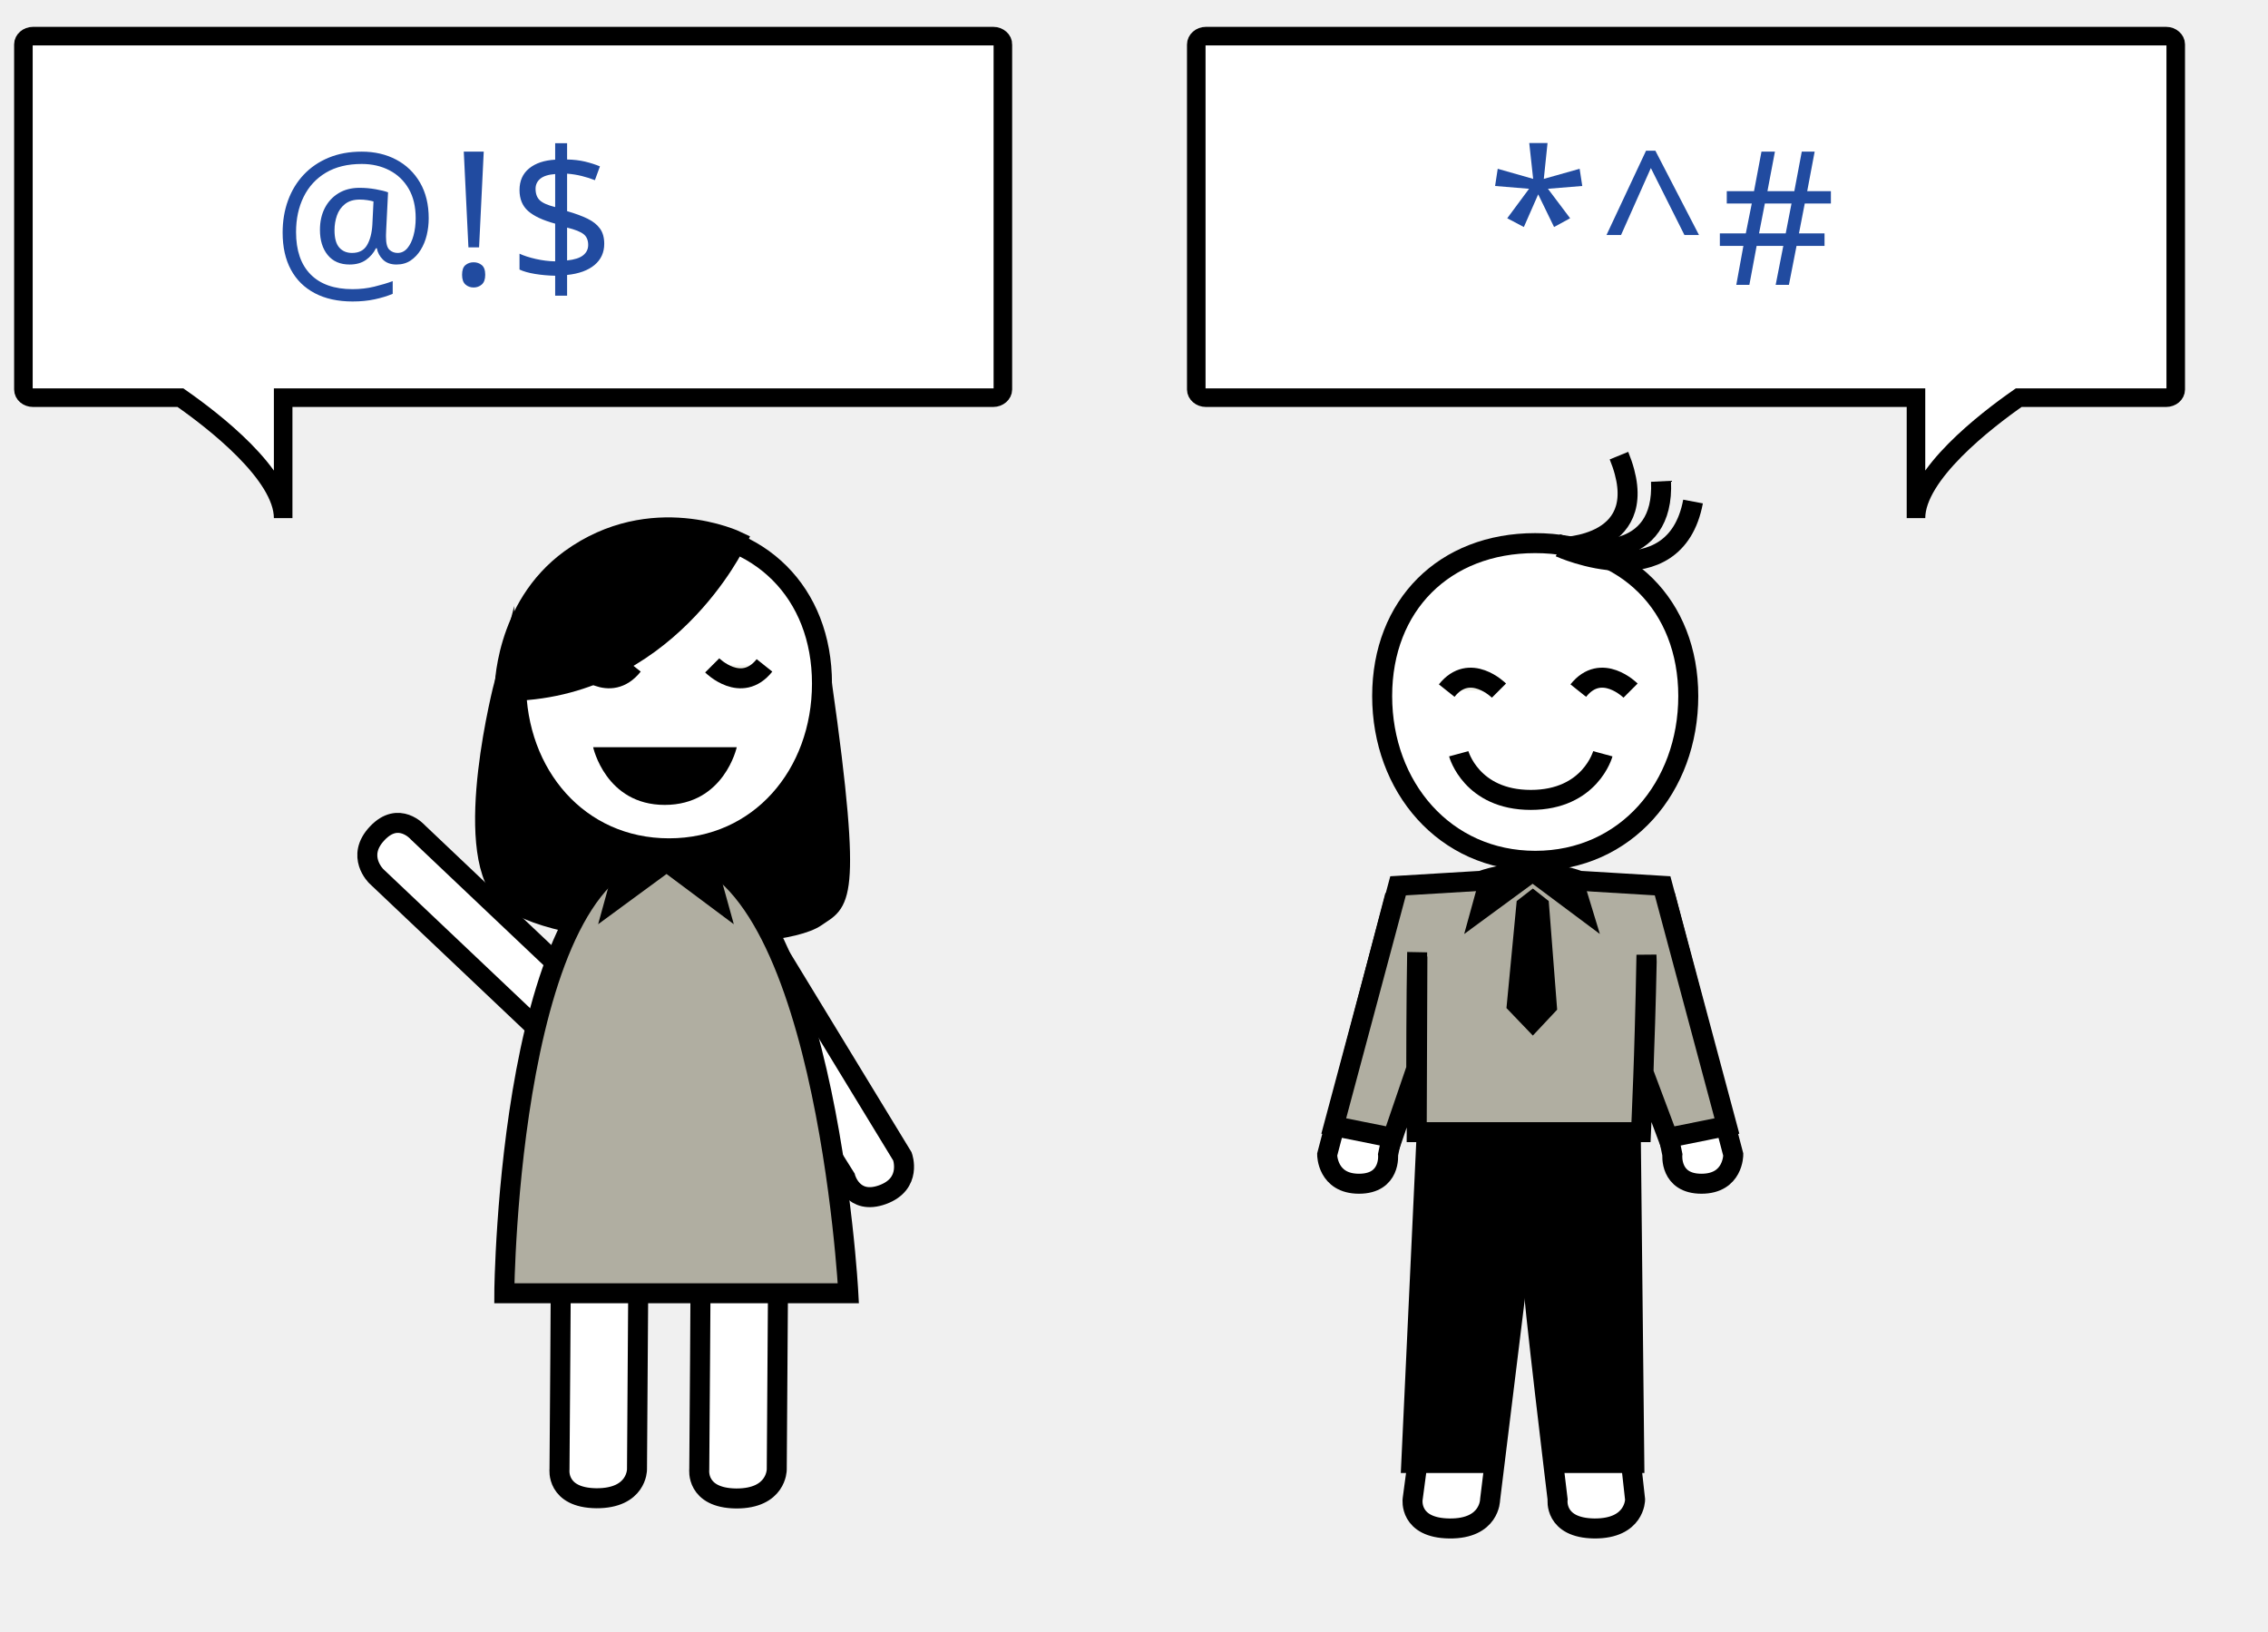
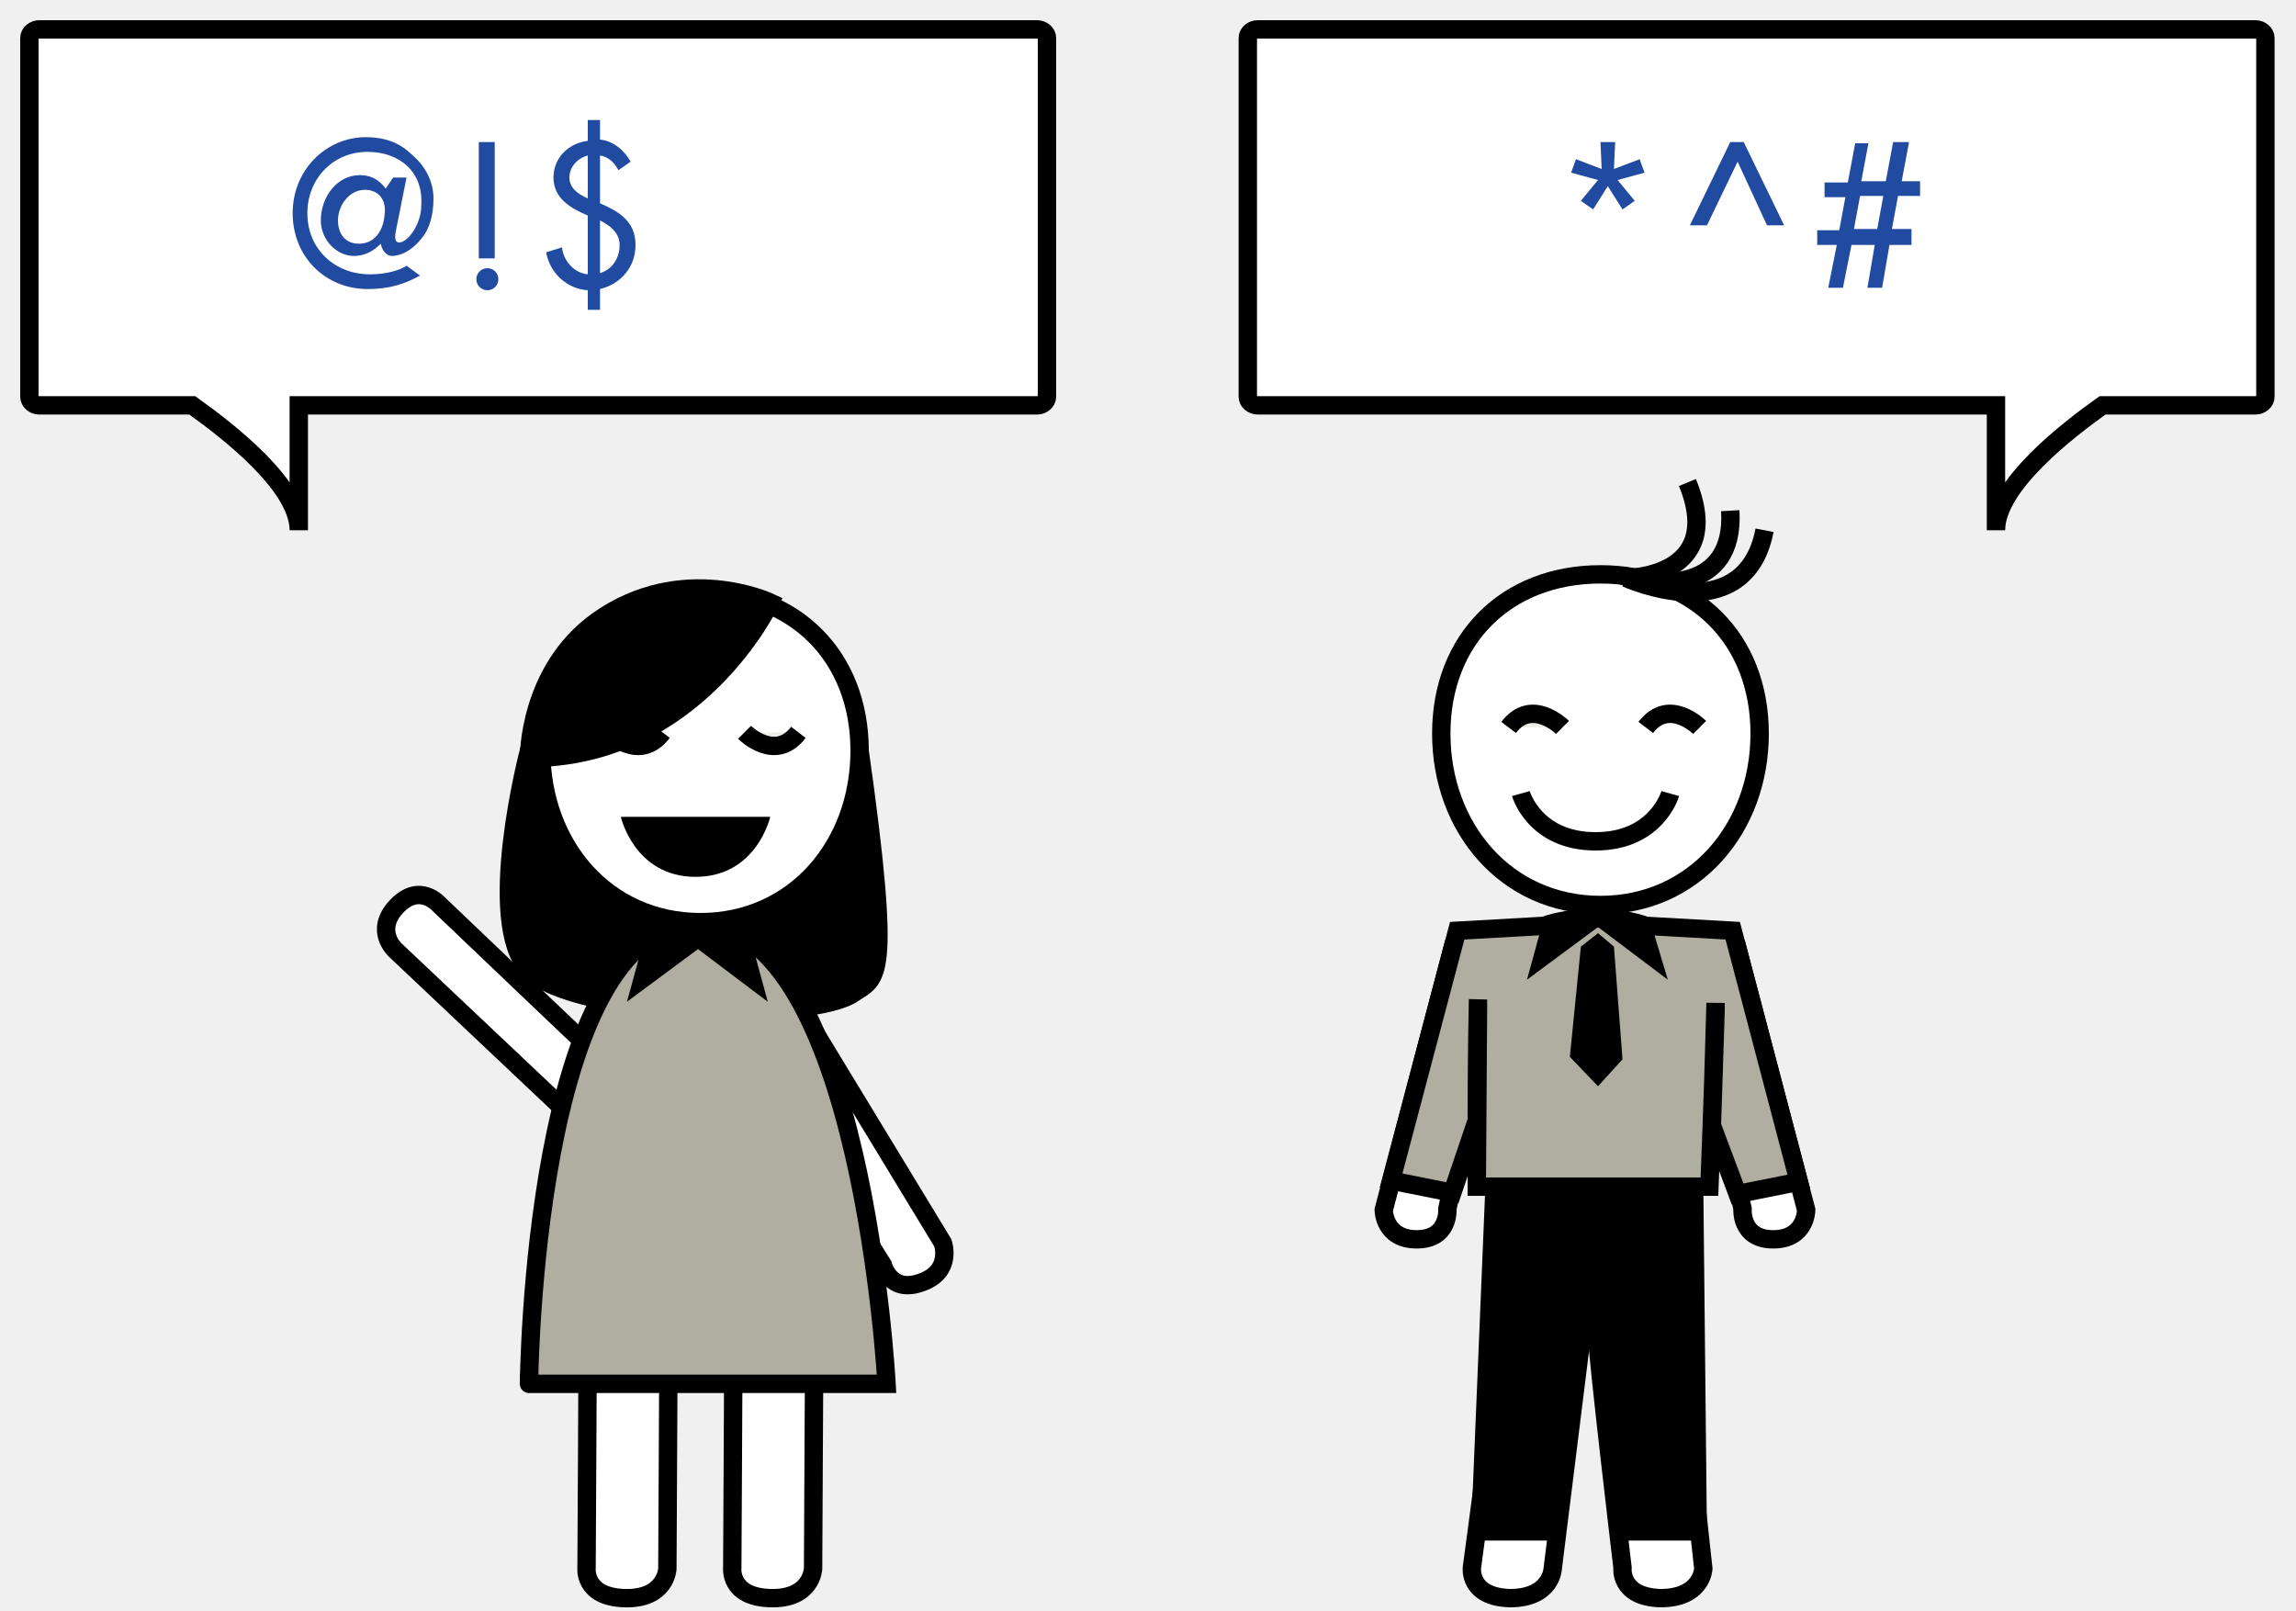
- <svg xmlns="http://www.w3.org/2000/svg" version="1.1" id="Layer_1" x="0px" y="0px" viewBox="0 0 998 718" enable-background="new 0 0 998 718" xml:space="preserve">
-   <g>
-     <path fill="#FFFFFF" stroke="#000000" stroke-width="8.798" stroke-miterlimit="10" d="M632.3,397.4c0,8.6-21.5,110.7-21.5,110.7   s1.3,12.8-12.8,12.8c-14,0-14-12.8-14-12.8l29-110.7H632.3z" />
-     <path fill="#FFFFFF" stroke="#000000" stroke-width="8.798" stroke-miterlimit="10" d="M714.5,397.4c0,8.6,21.4,110.7,21.4,110.7   s-1.3,12.8,12.8,12.8c14.1,0,14-12.8,14-12.8l-29.1-110.7H714.5z" />
-     <path fill="#B0AEA1" stroke="#000000" stroke-width="8.798" stroke-miterlimit="10" d="M623.7,420.9l-0.3,77.3h98.7   c0,0,1.8-39.2,2.5-74.9l-0.1-3.1c-0.3,20.1-1.3,51.7-1.3,51.7l10.8,28.8l25.9-5.2l-28.3-105.7l-36.6-2.2   c-5.8-2.1-12.5-3.3-20.5-3.3h-2.2c-7.8,0-14.6,1.2-20.5,3.3l-36.6,2.2l-28.3,105.7l25.9,5.2l10.4-30.4c0,0,0-30.1,0.4-51.3" />
-     <path fill="#FFFFFF" stroke="#000000" stroke-width="8.798" stroke-miterlimit="10" d="M313.4,421.9c3,8,58.6,96.3,58.6,96.3   s3.2,12.3,16.4,7.5c13.1-4.8,8.7-16.8,8.7-16.8l-58.6-96.2L313.4,421.9z" />
-     <path stroke="#000000" stroke-width="8.798" stroke-miterlimit="10" d="M221.9,300.8c0,0-19,72.5,0,92.8   c19,20.4,119.9,22.1,137.3,9.8c9.7-6.9,16.5-3.9,2.5-102.5H221.9V300.8z" />
-     <path fill="#FFFFFF" stroke="#000000" stroke-width="8.798" stroke-miterlimit="10" d="M361.7,300.8c0,40-27.4,72.5-67.3,72.5   s-67.3-32.5-67.3-72.5s27.4-67.3,67.3-67.3S361.7,260.8,361.7,300.8z" />
-     <path stroke="#000000" stroke-width="8.798" stroke-miterlimit="10" d="M324.2,238.1c0,0-31,66-102.2,66c0,0-0.4-36.6,29-58   C286.8,220.2,324.2,238.1,324.2,238.1z" />
-     <path d="M261,328.8h63.2c0,0-5.5,25.4-31.7,25.4C266.5,354.2,261,328.8,261,328.8z" />
-     <path fill="#FFFFFF" stroke="#000000" stroke-width="8.798" stroke-miterlimit="10" d="M258.4,436.9c-6.3-5.9-74.5-70.6-74.5-70.6   s-8.4-9.7-17.9,0.4c-9.6,10.1-0.4,18.9-0.4,18.9l74.5,70.6L258.4,436.9z" />
-     <path fill="#FFFFFF" stroke="#000000" stroke-width="8.798" stroke-miterlimit="10" d="M246.9,543.9c0,8.6-0.7,102.6-0.7,102.6   s-1.6,12.6,16.2,12.8c17.9,0.1,17.9-12.6,17.9-12.6L281,544L246.9,543.9z" />
-     <path fill="#FFFFFF" stroke="#000000" stroke-width="8.798" stroke-miterlimit="10" d="M308.4,544c0,8.6-0.7,102.6-0.7,102.6   s-1.6,12.6,16.2,12.8c17.9,0.1,17.9-12.7,17.9-12.7l0.7-102.6L308.4,544z" />
-     <path fill="#B0AEA1" stroke="#000000" stroke-width="8.798" stroke-miterlimit="10" d="M293.4,374c69.6,0,79.9,195.1,79.9,195.1   H221.9C221.9,569,223.7,374,293.4,374z" />
-     <path d="M270.5,380.2l-7.3,26.5l30.1-22.1l29.6,22.1l-7.9-28.5c0,0-16.8-5.7-22.6-5.7C286.7,372.7,270.5,380.2,270.5,380.2z" />
-     <path fill="#EFEFE7" stroke="#000000" stroke-width="8.798" stroke-miterlimit="10" d="M313.4,292.8c0,0,12.8,12.8,23,0" />
-     <path fill="none" stroke="#000000" stroke-width="8.798" stroke-miterlimit="10" d="M255.5,292.8c0,0,12.8,12.8,23,0" />
-     <path fill="#FFFFFF" stroke="#000000" stroke-width="8.798" stroke-miterlimit="10" d="M742.9,306.3c0,40-27.4,72.5-67.3,72.5   s-67.4-32.5-67.4-72.5s27.4-67.3,67.3-67.3S742.9,266.3,742.9,306.3z" />
-     <path fill="none" stroke="#000000" stroke-width="8.798" stroke-miterlimit="10" d="M705.3,331.7c0,0-5.5,20.3-31.7,20.3   s-31.7-20.3-31.7-20.3" />
-     <path fill="#FFFFFF" stroke="#000000" stroke-width="8.798" stroke-miterlimit="10" d="M633.9,559.7c0,8.6-12.3,100.1-12.3,100.1   s-1.7,12.6,16.2,12.8s17.9-12.7,17.9-12.7L668,559.8L633.9,559.7z" />
-     <path fill="#FFFFFF" stroke="#000000" stroke-width="8.798" stroke-miterlimit="10" d="M674.3,559.7c0,8.6,11.1,100.1,11.1,100.1   s-1.7,12.6,16.2,12.8c17.9,0.1,17.9-12.7,17.9-12.7l-11.1-100.1L674.3,559.7z" />
-     <path d="M651.6,384.5l-7.3,26.5l30.1-22.1L704,411l-7.9-25.9c0,0-16.8-5.7-22.5-5.7C667.7,379.4,651.6,384.5,651.6,384.5z" />
-     <path fill="#EFEFE7" stroke="#000000" stroke-width="8.798" stroke-miterlimit="10" d="M659.6,303.9c0,0-12.8-12.8-23,0" />
-     <path fill="none" stroke="#000000" stroke-width="8.798" stroke-miterlimit="10" d="M717.5,303.9c0,0-12.8-12.8-23,0" />
-     <polygon points="623.4,498.3 722,498.3 723.6,648.2 686.2,648.2 674.5,559.7 665.4,559.7 653.8,648.2 616.4,648.2  " />
-     <path fill="none" stroke="#000000" stroke-width="8.798" stroke-miterlimit="10" d="M686.4,240.8c0,0,50.5,22.8,58.6-20.1" />
-     <path fill="none" stroke="#000000" stroke-width="8.798" stroke-miterlimit="10" d="M685,239.3c13.4,4.5,47.6,7.6,45.9-27.5" />
-     <path fill="none" stroke="#000000" stroke-width="8.798" stroke-miterlimit="10" d="M686.4,240.8c0,0,42.5,0.1,26-40.3" />
-     <polygon points="674.5,391 667.4,396.5 662.9,443.6 674.5,455.7 685.2,444.3 681.5,396.5  " />
+ <svg xmlns="http://www.w3.org/2000/svg" version="1.1" x="0px" y="0px" viewBox="0 0 187.5 131.5" enable-background="new 0 0 187.5 131.5" xml:space="preserve">
+   <g id="Layer_1">
+     <g>
+       <path fill="#FFFFFF" stroke="#000000" stroke-width="1.5" stroke-miterlimit="10" d="M122.3,77.4c0,1.7-4.1,21.3-4.1,21.3    s0.2,2.5-2.5,2.5c-2.7,0-2.7-2.4-2.7-2.4l5.6-21.3L122.3,77.4z" />
+       <path fill="#FFFFFF" stroke="#000000" stroke-width="1.5" stroke-miterlimit="10" d="M138.2,77.4c0,1.7,4.1,21.3,4.1,21.3    s-0.2,2.5,2.5,2.5c2.7,0,2.7-2.4,2.7-2.4l-5.6-21.3L138.2,77.4z" />
+       <path fill="#B0AEA1" stroke="#000000" stroke-width="1.5" stroke-miterlimit="10" d="M120.7,82l-0.1,14.9h19c0,0,0.3-7.6,0.5-14.4    l0-0.6c-0.1,3.9-0.3,10-0.3,10l2.1,5.6l5-1L141.5,76l-7.1-0.4c-1.1-0.4-2.4-0.6-3.9-0.6H130c-1.5,0-2.8,0.2-3.9,0.6l-7.1,0.4    l-5.4,20.4l5,1l2-5.9c0,0,0-5.8,0.1-9.9" />
+       <path fill="#FFFFFF" stroke="#000000" stroke-width="1.5" stroke-miterlimit="10" d="M60.8,84.7c0.6,1.6,11.3,18.6,11.3,18.6    s0.6,2.4,3.2,1.4c2.5-0.9,1.7-3.2,1.7-3.2L65.7,82.9L60.8,84.7z" />
+       <path stroke="#000000" stroke-width="1.5" stroke-miterlimit="10" d="M43.2,61.3c0,0-3.7,14,0,17.9s23.1,4.3,26.5,1.9    c1.9-1.3,3.2-0.7,0.5-19.8H43.2z" />
+       <path fill="#FFFFFF" stroke="#000000" stroke-width="1.5" stroke-miterlimit="10" d="M70.2,61.3c0,7.7-5.3,14-13,14s-13-6.3-13-14    s5.3-13,13-13S70.2,53.6,70.2,61.3z" />
+       <path stroke="#000000" stroke-width="1.5" stroke-miterlimit="10" d="M62.9,49.2c0,0-6,12.7-19.7,12.7c0,0-0.1-7.1,5.6-11.2    C55.7,45.8,62.9,49.2,62.9,49.2z" />
+       <path d="M50.7,66.7h12.2c0,0-1.1,4.9-6.1,4.9S50.7,66.7,50.7,66.7z" />
+       <path fill="#FFFFFF" stroke="#000000" stroke-width="1.5" stroke-miterlimit="10" d="M50.3,87.6C49,86.4,35.9,73.9,35.9,73.9    s-1.6-1.9-3.5,0.1c-1.9,2-0.1,3.6-0.1,3.6l14.4,13.6L50.3,87.6z" />
+       <path fill="#FFFFFF" stroke="#000000" stroke-width="1.5" stroke-miterlimit="10" d="M48,108.2c0,1.7-0.1,19.8-0.1,19.8    s-0.3,2.4,3.1,2.5s3.5-2.4,3.5-2.4l0.1-19.8L48,108.2z" />
+       <path fill="#FFFFFF" stroke="#000000" stroke-width="1.5" stroke-miterlimit="10" d="M59.9,108.2c0,1.7-0.1,19.8-0.1,19.8    s-0.3,2.4,3.1,2.5s3.5-2.4,3.5-2.4l0.1-19.8L59.9,108.2z" />
+       <path fill="#B0AEA1" stroke="#000000" stroke-width="1.5" stroke-miterlimit="10" d="M57,75.4c13.4,0,15.4,37.6,15.4,37.6H43.2    C43.2,113.1,43.5,75.4,57,75.4z" />
+       <path d="M52.6,76.7l-1.4,5.1l5.8-4.3l5.7,4.3l-1.5-5.5c0,0-3.2-1.1-4.4-1.1C55.7,75.2,52.6,76.7,52.6,76.7z" />
+       <path fill="#EFEFE7" stroke="#000000" stroke-width="1.5" stroke-miterlimit="10" d="M60.8,59.8c0,0,2.5,2.5,4.4,0" />
+       <path fill="none" stroke="#000000" stroke-width="1.5" stroke-miterlimit="10" d="M49.7,59.8c0,0,2.5,2.5,4.4,0" />
+       <path fill="#FFFFFF" stroke="#000000" stroke-width="1.5" stroke-miterlimit="10" d="M143.7,59.9c0,7.7-5.3,14-13,14    s-13-6.3-13-14s5.3-13,13-13S143.7,52.2,143.7,59.9z" />
+       <path fill="none" stroke="#000000" stroke-width="1.5" stroke-miterlimit="10" d="M136.4,64.8c0,0-1.1,3.9-6.1,3.9    c-5,0-6.1-3.9-6.1-3.9" />
+       <path fill="#FFFFFF" stroke="#000000" stroke-width="1.5" stroke-miterlimit="10" d="M122.6,108.7c0,1.7-2.4,19.3-2.4,19.3    s-0.3,2.4,3.1,2.5c3.4,0,3.5-2.4,3.5-2.4l2.4-19.3L122.6,108.7z" />
+       <path fill="#FFFFFF" stroke="#000000" stroke-width="1.5" stroke-miterlimit="10" d="M130.4,108.7c0,1.7,2.1,19.3,2.1,19.3    s-0.3,2.4,3.1,2.5c3.4,0,3.5-2.4,3.5-2.4l-2.1-19.3L130.4,108.7z" />
+       <path d="M126.1,74.9l-1.4,5.1l5.8-4.3l5.7,4.3l-1.5-5c0,0-3.2-1.1-4.4-1.1C129.2,74,126.1,74.9,126.1,74.9z" />
+       <path fill="#EFEFE7" stroke="#000000" stroke-width="1.5" stroke-miterlimit="10" d="M127.6,59.4c0,0-2.5-2.5-4.4,0" />
+       <path fill="none" stroke="#000000" stroke-width="1.5" stroke-miterlimit="10" d="M138.8,59.4c0,0-2.5-2.5-4.4,0" />
+       <polygon points="121.3,96.9 139.1,96.9 139.4,125.8 132.7,125.8 130.6,108.7 128.9,108.7 126.8,125.8 120.1,125.8   " />
+       <path fill="none" stroke="#000000" stroke-width="1.5" stroke-miterlimit="10" d="M132.8,47.2c0,0,9.7,4.4,11.3-3.9" />
+       <path fill="none" stroke="#000000" stroke-width="1.5" stroke-miterlimit="10" d="M132.5,47c2.6,0.9,9.2,1.5,8.8-5.3" />
+       <path fill="none" stroke="#000000" stroke-width="1.5" stroke-miterlimit="10" d="M132.8,47.2c0,0,8.2,0,5-7.8" />
+       <polygon points="130.5,76.2 129.1,77.3 128.2,86.3 130.5,88.7 132.5,86.5 131.8,77.3   " />
+     </g>
+     <path fill="#FFFFFF" stroke="#000000" stroke-width="1.5" stroke-miterlimit="10" d="M84.7,2.4H3.2c-0.4,0-0.8,0.3-0.8,0.7v29.3   c0,0.4,0.4,0.7,0.8,0.7h12.5c2.8,2,8.7,6.5,8.7,10.2V33.1h60.3c0.4,0,0.8-0.3,0.8-0.7V3.1C85.5,2.7,85.1,2.4,84.7,2.4z" />
+     <path fill="#FFFFFF" stroke="#000000" stroke-width="1.5" stroke-miterlimit="10" d="M102.7,2.4h81.5c0.4,0,0.8,0.3,0.8,0.7v29.3   c0,0.4-0.4,0.7-0.8,0.7h-12.5c-2.8,2-8.7,6.5-8.7,10.2V33.1h-60.3c-0.4,0-0.8-0.3-0.8-0.7V3.1C101.9,2.7,102.3,2.4,102.7,2.4z" />
+     <g>
+       <path fill="#214BA0" d="M32.1,14.5h1.1l-0.8,4c-0.1,0.5-0.3,1.3,0.2,1.3c0.7,0,1.8-1.5,1.8-3c0.2-2.8-1.8-4.4-4.4-4.4    c-2.8,0-4.9,2.2-4.9,5c0,3,2.3,5,5.1,5c1.3,0,2.4-0.3,3-0.7l1.1,0.8c-1.1,0.6-2.3,1.1-4.3,1.1c-3.4,0-6.1-2.6-6.1-6.2    c0-3.5,2.7-6.2,6-6.2c1.4,0,2.7,0.4,3.7,1.4c1.1,0.9,1.8,2.2,1.8,3.6c0,1.3-0.3,2.5-1,3.3c-0.8,1-1.7,1.4-2.4,1.4    c-0.4,0-0.8-0.4-0.9-1c-0.5,0.5-1.2,1-2.2,1c-1.4,0-2.7-1.3-2.7-2.9c0-1.9,1.3-3.7,3.2-3.7c0.8,0,1.5,0.3,2.1,1.1L32.1,14.5z     M29.3,19.9c1.4,0,2-1.2,2.1-2.3c0.2-1.3-0.5-2.1-1.6-2.1c-1.3,0-2.2,1.3-2.2,2.5C27.6,19.1,28.2,19.9,29.3,19.9z" />
+       <path fill="#214BA0" d="M40.7,22.8c0,0.5-0.4,0.9-0.9,0.9s-0.9-0.4-0.9-0.9c0-0.5,0.4-0.9,0.9-0.9S40.7,22.3,40.7,22.8z     M39.1,11.6h1.3v9.5h-1.3V11.6z" />
+       <path fill="#214BA0" d="M48,17.6c-1.4-0.6-2.8-1.4-2.8-3.1c0-1.6,1.2-2.8,2.8-3V9.8h1v1.6c1.1,0.1,2,0.9,2.5,1.8l-1,0.7    c-0.3-0.6-0.8-1.1-1.5-1.2v3.9c1.6,0.7,2.9,1.5,2.9,3.4c0,1.8-1.2,3.2-2.9,3.6v1.7h-1v-1.6c-1.7-0.1-3.1-1.4-3.4-3.1l1.3-0.4    c0.1,1.1,1,2.1,2.1,2.2V17.6z M48,12.7c-0.8,0.2-1.5,0.9-1.5,1.8s0.8,1.4,1.5,1.7V12.7z M49,22.3c1-0.3,1.6-1.2,1.6-2.3    c0-1-0.8-1.6-1.6-2V22.3z" />
+     </g>
+     <g>
+       <path fill="#214BA0" d="M130.7,11.6h1.2l-0.1,2.2l2.1-0.8l0.4,1.1l-2.2,0.6l1.4,1.7l-1,0.7l-1.2-1.9l-1.2,1.9l-1-0.7l1.4-1.7    l-2.2-0.6l0.4-1.1l2.1,0.8L130.7,11.6z" />
+       <path fill="#214BA0" d="M141.3,11.6h1.1l3.3,6.8h-1.4l-2.4-5.2l-2.5,5.2H138L141.3,11.6z" />
+       <path fill="#214BA0" d="M152.6,11.6l-0.6,3.2h2l0.6-3.2h1.3l-0.6,3.2h1.5V16H155l-0.5,2.7h1.6V20h-1.8l-0.6,3.5h-1.2l0.6-3.5h-1.9    l-0.7,3.5h-1.2L150,20h-1.6v-1.2h1.8l0.5-2.7h-1.7v-1.2h1.9l0.6-3.2H152.6z M151.4,18.7h1.9l0.5-2.7h-1.9L151.4,18.7z" />
+     </g>
  </g>
-   <path fill="#FFFFFF" stroke="#000000" stroke-width="8.166" stroke-miterlimit="10" d="M437.1,15.9H14.5c-2.3,0-4.2,1.7-4.2,3.6  v151.9c0,2,1.9,3.6,4.2,3.6h64.9c14.5,10.1,45.2,33.8,45.2,53v-53h312.5c2.3,0,4.2-1.7,4.2-3.6V19.6  C441.4,17.6,439.4,15.9,437.1,15.9z" />
-   <path fill="#FFFFFF" stroke="#000000" stroke-width="8.166" stroke-miterlimit="10" d="M530.6,15.9h422.6c2.3,0,4.2,1.7,4.2,3.6  v151.9c0,2-1.9,3.6-4.2,3.6h-64.9c-14.5,10.1-45.2,33.8-45.2,53v-53H530.6c-2.3,0-4.2-1.7-4.2-3.6V19.6  C526.4,17.6,528.3,15.9,530.6,15.9z" />
-   <rect x="119.6" y="57.6" fill="none" width="174.8" height="175.9" />
-   <text transform="matrix(1 0 0 1 119.6013 125.354)" fill="#214BA0" font-family="'FuturaStd-Book'" font-size="82.115" letter-spacing="4">@!$</text>
-   <rect x="654.5" y="57.6" fill="none" width="174.8" height="175.9" />
-   <text transform="matrix(1 0 0 1 654.5344 125.354)" fill="#214BA0" font-family="'FuturaStd-Book'" font-size="82.115" letter-spacing="4">*^#</text>
+   <g id="Layer_2">
+ </g>
</svg>
